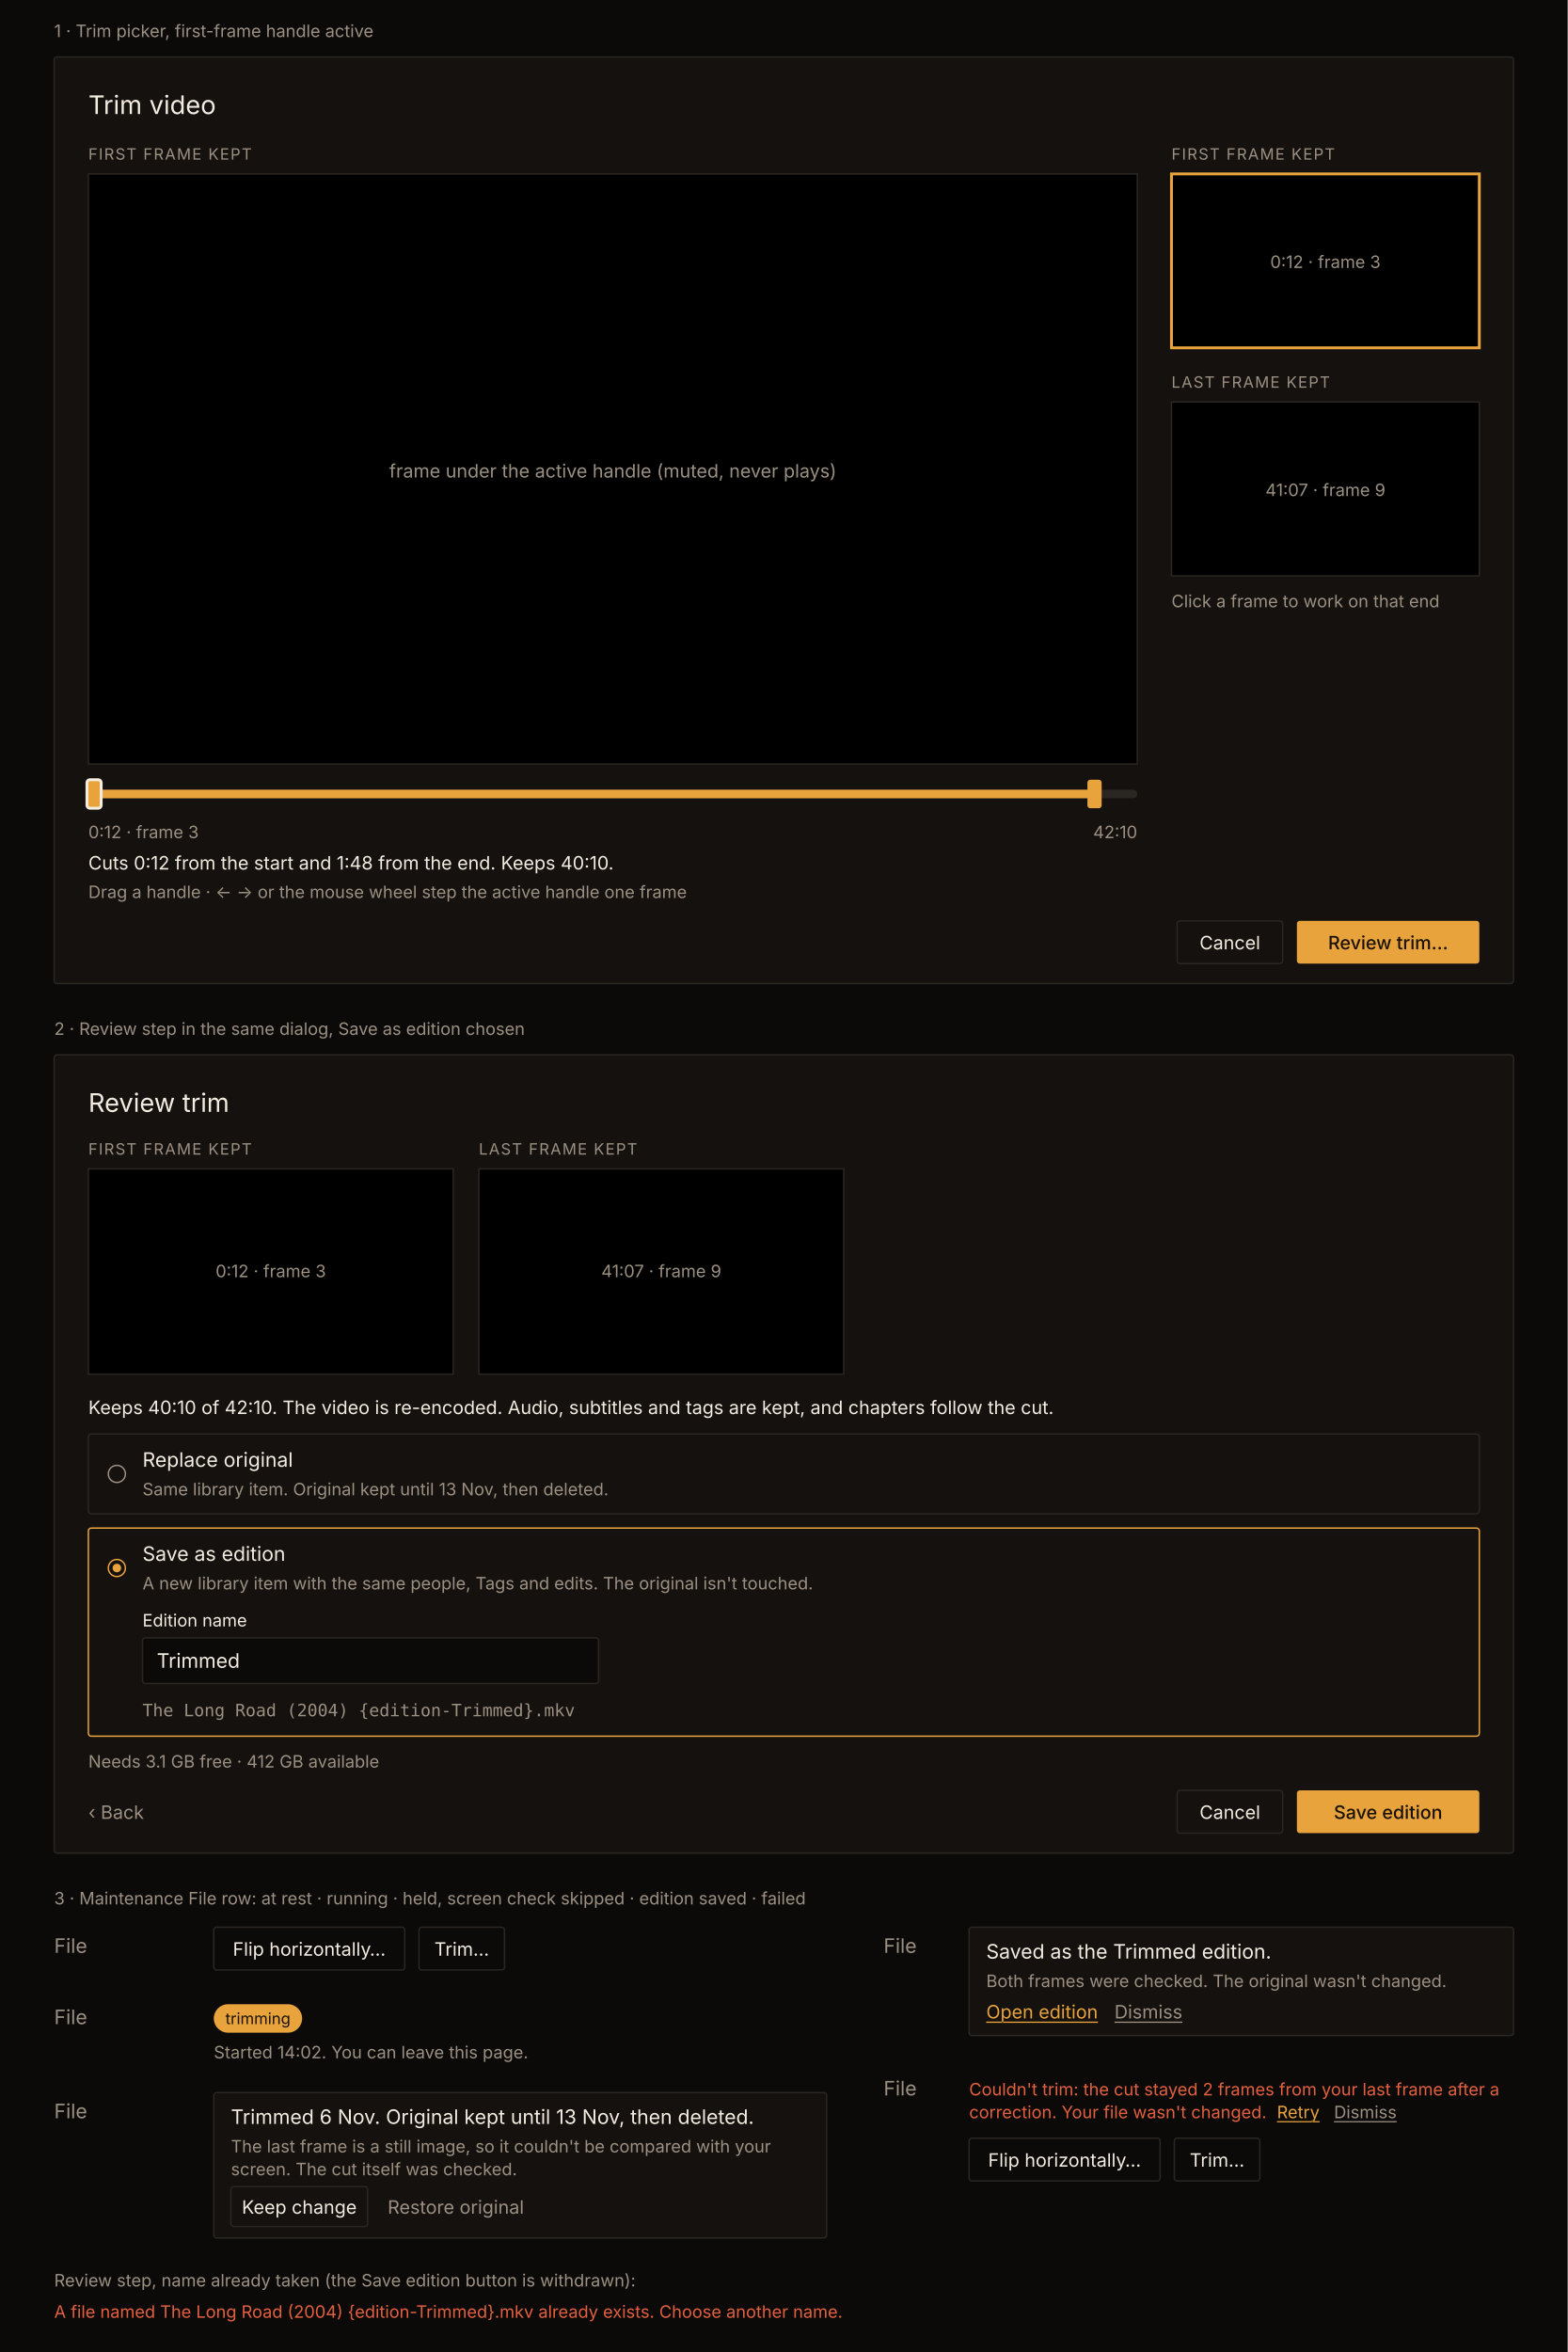
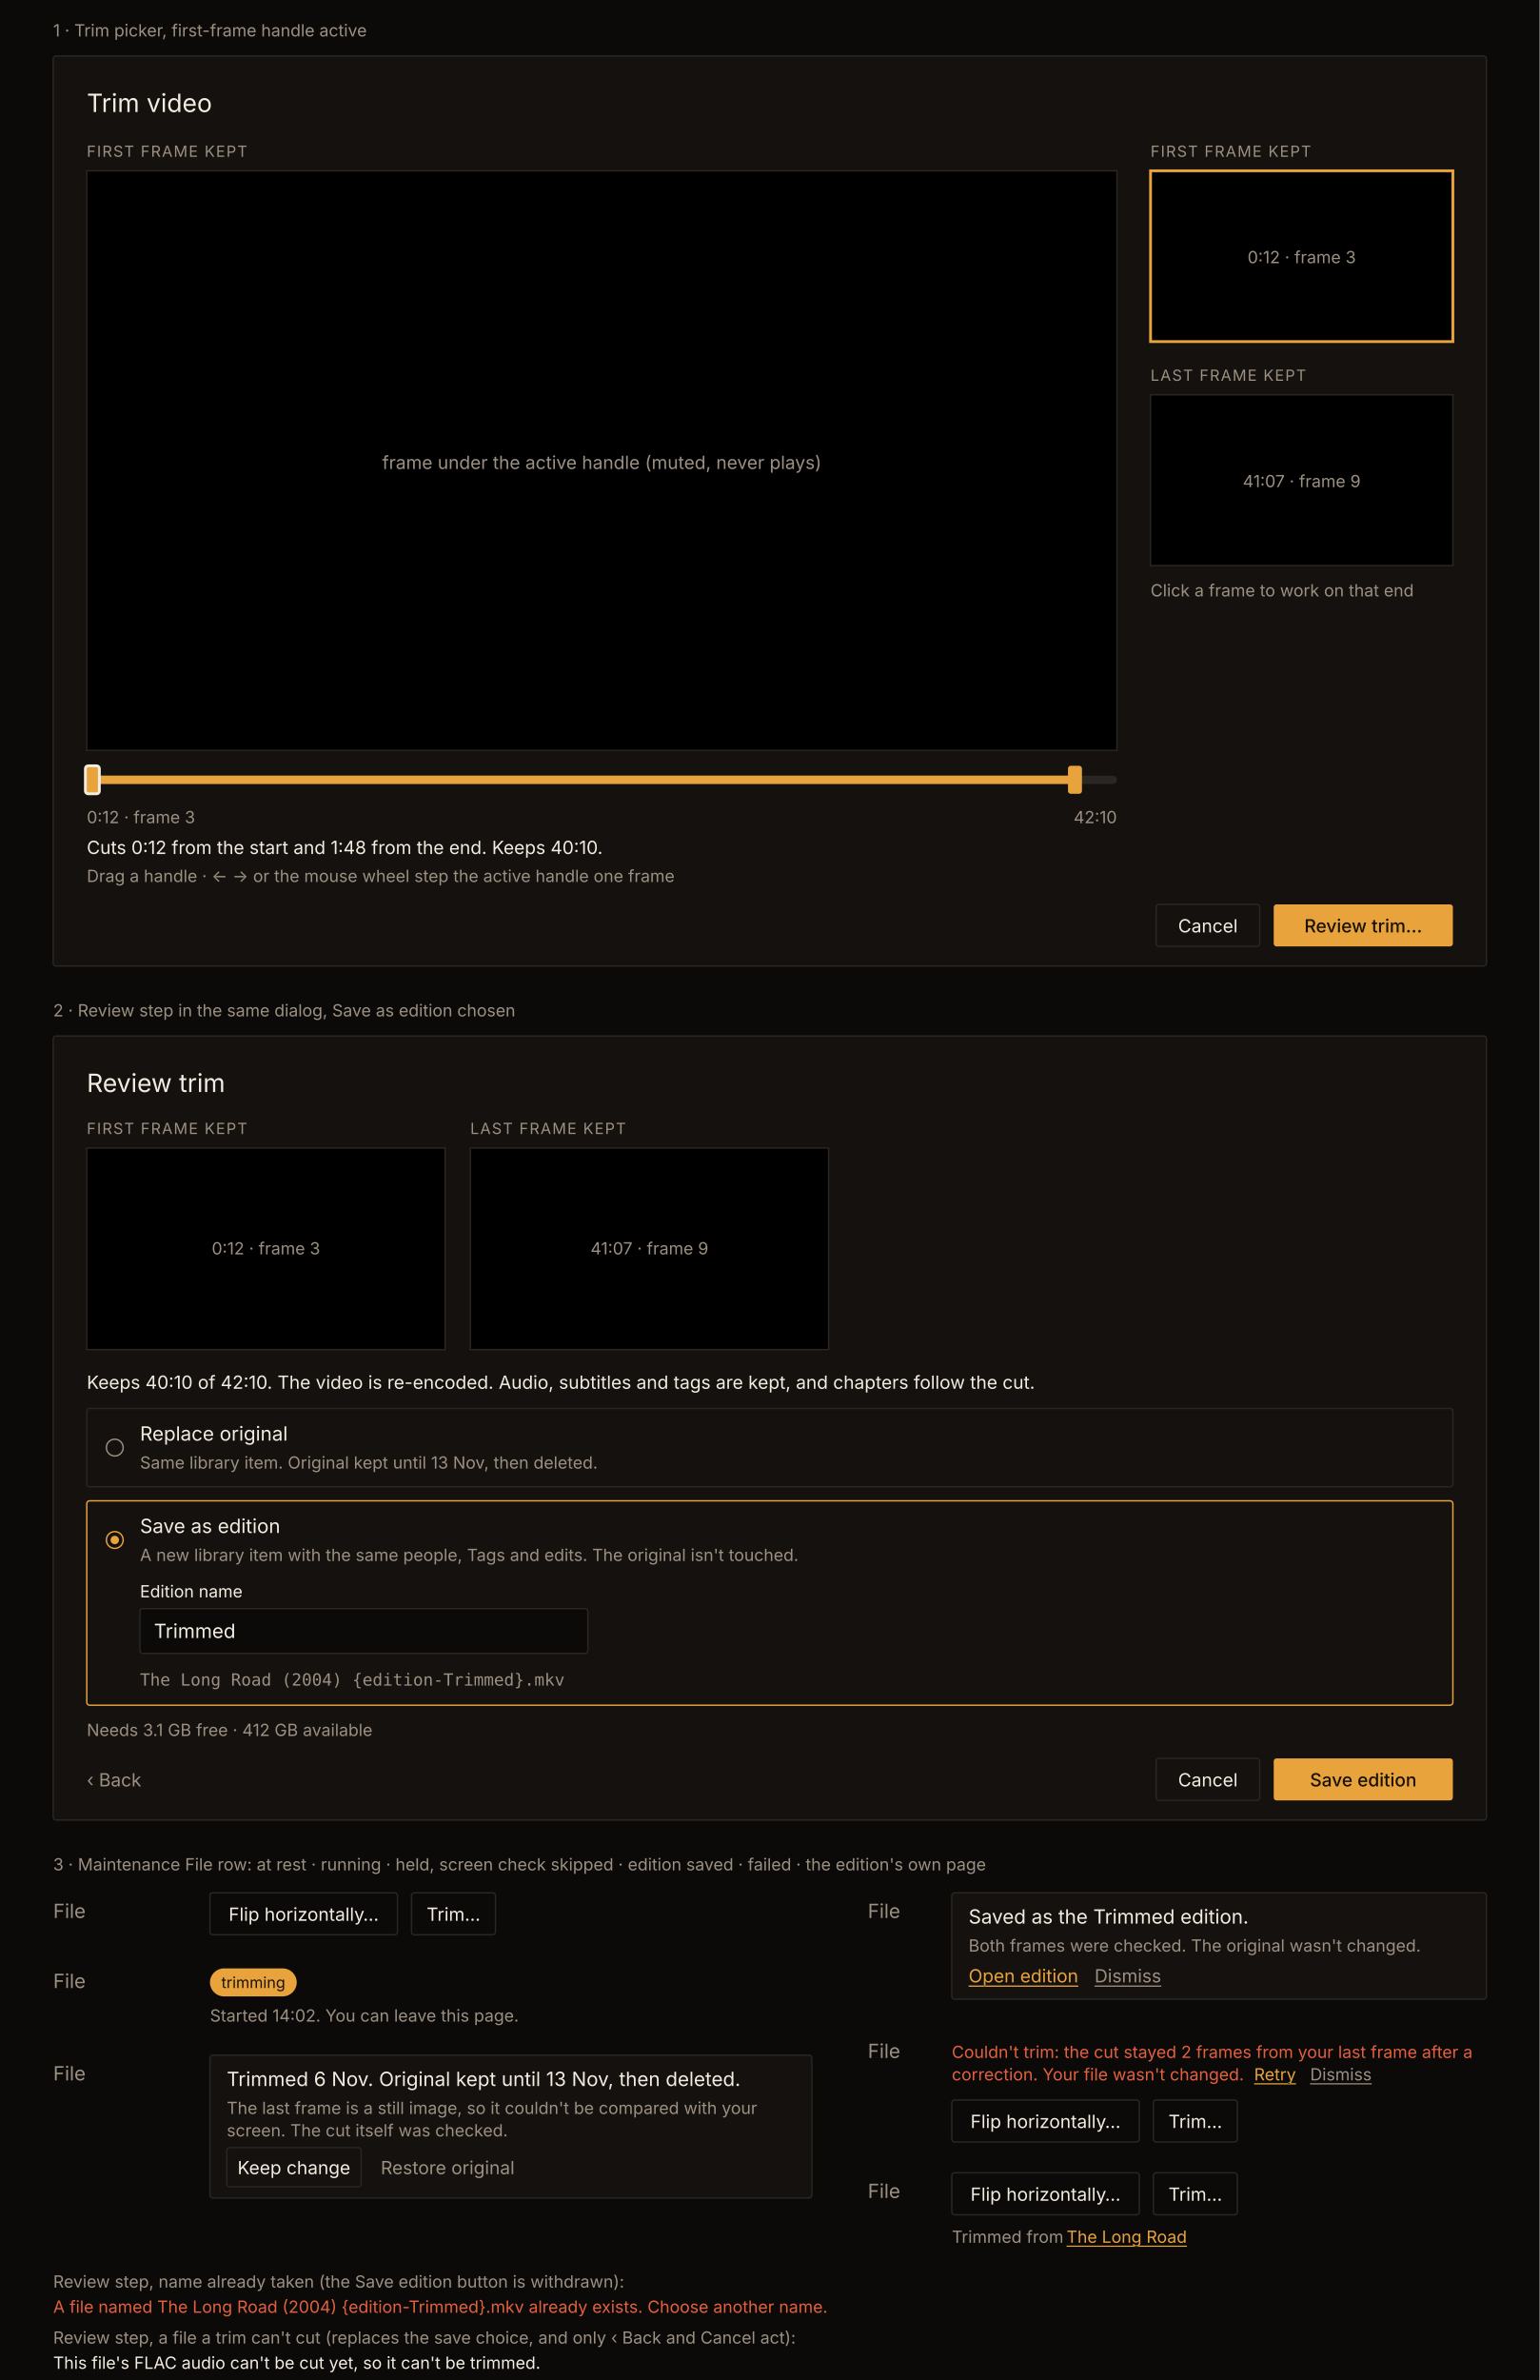
- <svg xmlns="http://www.w3.org/2000/svg" viewBox="0 0 1100 1650" width="1100" height="1650" font-family="system-ui, -apple-system, 'Segoe UI', sans-serif">
-   <rect width="1100" height="1650" fill="#0c0a09" />
+ <svg xmlns="http://www.w3.org/2000/svg" viewBox="0 0 1100 1700" width="1100" height="1700" font-family="system-ui, -apple-system, 'Segoe UI', sans-serif">
+   <rect width="1100" height="1700" fill="#0c0a09" />
  <text x="38" y="26" font-size="12" fill="#9b9082">1 · Trim picker, first-frame handle active</text>
  <rect x="38" y="40" width="1024" height="650" rx="2" fill="#15110e" stroke="#2a2622" />
  <text x="62" y="80" font-size="18" fill="#f3ece1">Trim video</text>
  <text x="62" y="112" font-size="11" letter-spacing="0.8" fill="#9b9082">FIRST FRAME KEPT</text>
  <rect x="62" y="122" width="736" height="414" fill="#000" stroke="#2a2622" />
  <text x="430" y="335" font-size="13" fill="#9b9082" text-anchor="middle">frame under the active handle (muted, never plays)</text>
  <rect x="62" y="554" width="736" height="6" rx="3" fill="#2a2622" />
  <rect x="66" y="554" width="702" height="6" fill="#e8a33d" />
  <rect x="61" y="547" width="10" height="20" rx="2" fill="#e8a33d" stroke="#f3ece1" stroke-width="2" />
  <rect x="763" y="547" width="10" height="20" rx="2" fill="#e8a33d" />
  <text x="62" y="588" font-size="12" fill="#9b9082">0:12 · frame 3</text>
  <text x="798" y="588" font-size="12" fill="#9b9082" text-anchor="end">42:10</text>
  <text x="62" y="610" font-size="13" fill="#f3ece1">Cuts 0:12 from the start and 1:48 from the end. Keeps 40:10.</text>
  <text x="62" y="630" font-size="12" fill="#9b9082">Drag a handle · ← → or the mouse wheel step the active handle one frame</text>
  <text x="822" y="112" font-size="11" letter-spacing="0.8" fill="#9b9082">FIRST FRAME KEPT</text>
  <rect x="822" y="122" width="216" height="122" fill="#000" stroke="#e8a33d" stroke-width="2" />
  <text x="930" y="188" font-size="12" fill="#9b9082" text-anchor="middle">0:12 · frame 3</text>
  <text x="822" y="272" font-size="11" letter-spacing="0.8" fill="#9b9082">LAST FRAME KEPT</text>
  <rect x="822" y="282" width="216" height="122" fill="#000" stroke="#2a2622" />
  <text x="930" y="348" font-size="12" fill="#9b9082" text-anchor="middle">41:07 · frame 9</text>
  <text x="822" y="426" font-size="12" fill="#9b9082">Click a frame to work on that end</text>
  <rect x="826" y="646" width="74" height="30" rx="2" fill="none" stroke="#2a2622" />
  <text x="863" y="666" font-size="13" fill="#f3ece1" text-anchor="middle">Cancel</text>
  <rect x="910" y="646" width="128" height="30" rx="2" fill="#e8a33d" />
  <text x="974" y="666" font-size="13" font-weight="500" fill="#1a1206" text-anchor="middle">Review trim…</text>
  <text x="38" y="726" font-size="12" fill="#9b9082">2 · Review step in the same dialog, Save as edition chosen</text>
  <rect x="38" y="740" width="1024" height="560" rx="2" fill="#15110e" stroke="#2a2622" />
  <text x="62" y="780" font-size="18" fill="#f3ece1">Review trim</text>
  <text x="62" y="810" font-size="11" letter-spacing="0.8" fill="#9b9082">FIRST FRAME KEPT</text>
  <rect x="62" y="820" width="256" height="144" fill="#000" stroke="#2a2622" />
  <text x="190" y="896" font-size="12" fill="#9b9082" text-anchor="middle">0:12 · frame 3</text>
  <text x="336" y="810" font-size="11" letter-spacing="0.8" fill="#9b9082">LAST FRAME KEPT</text>
  <rect x="336" y="820" width="256" height="144" fill="#000" stroke="#2a2622" />
  <text x="464" y="896" font-size="12" fill="#9b9082" text-anchor="middle">41:07 · frame 9</text>
  <text x="62" y="992" font-size="13" fill="#f3ece1">Keeps 40:10 of 42:10. The video is re-encoded. Audio, subtitles and tags are kept, and chapters follow the cut.</text>
  <rect x="62" y="1006" width="976" height="56" rx="2" fill="none" stroke="#2a2622" />
  <circle cx="82" cy="1034" r="6" fill="none" stroke="#9b9082" />
  <text x="100" y="1029" font-size="14" fill="#f3ece1">Replace original</text>
  <text x="100" y="1049" font-size="12" fill="#9b9082">Same library item. Original kept until 13 Nov, then deleted.</text>
  <rect x="62" y="1072" width="976" height="146" rx="2" fill="none" stroke="#e8a33d" />
  <circle cx="82" cy="1100" r="6" fill="none" stroke="#e8a33d" />
  <circle cx="82" cy="1100" r="3" fill="#e8a33d" />
  <text x="100" y="1095" font-size="14" fill="#f3ece1">Save as edition</text>
  <text x="100" y="1115" font-size="12" fill="#9b9082">A new library item with the same people, Tags and edits. The original isn't touched.</text>
  <text x="100" y="1141" font-size="12" fill="#f3ece1">Edition name</text>
  <rect x="100" y="1149" width="320" height="32" rx="2" fill="#0c0a09" stroke="#2a2622" />
  <text x="110" y="1170" font-size="14" fill="#f3ece1">Trimmed</text>
  <text x="100" y="1204" font-size="12" font-family="ui-monospace, Consolas, monospace" fill="#9b9082">The Long Road (2004) {edition-Trimmed}.mkv</text>
  <text x="62" y="1240" font-size="12" fill="#9b9082">Needs 3.1 GB free · 412 GB available</text>
  <text x="62" y="1276" font-size="13" fill="#9b9082">‹ Back</text>
  <rect x="826" y="1256" width="74" height="30" rx="2" fill="none" stroke="#2a2622" />
  <text x="863" y="1276" font-size="13" fill="#f3ece1" text-anchor="middle">Cancel</text>
  <rect x="910" y="1256" width="128" height="30" rx="2" fill="#e8a33d" />
  <text x="974" y="1276" font-size="13" font-weight="500" fill="#1a1206" text-anchor="middle">Save edition</text>
-   <text x="38" y="1336" font-size="12" fill="#9b9082">3 · Maintenance File row: at rest · running · held, screen check skipped · edition saved · failed</text>
+   <text x="38" y="1336" font-size="12" fill="#9b9082">3 · Maintenance File row: at rest · running · held, screen check skipped · edition saved · failed · the edition's own page</text>
  <text x="38" y="1370" font-size="14" fill="#9b9082">File</text>
  <rect x="150" y="1352" width="134" height="30" rx="2" fill="none" stroke="#2a2622" />
  <text x="217" y="1372" font-size="13" fill="#f3ece1" text-anchor="middle">Flip horizontally…</text>
  <rect x="294" y="1352" width="60" height="30" rx="2" fill="none" stroke="#2a2622" />
  <text x="324" y="1372" font-size="13" fill="#f3ece1" text-anchor="middle">Trim…</text>
  <text x="38" y="1420" font-size="14" fill="#9b9082">File</text>
  <rect x="150" y="1406" width="62" height="20" rx="10" fill="#e8a33d" />
  <text x="181" y="1420" font-size="11" fill="#1a1206" text-anchor="middle">trimming</text>
  <text x="150" y="1444" font-size="12" fill="#9b9082">Started 14:02. You can leave this page.</text>
  <text x="38" y="1486" font-size="14" fill="#9b9082">File</text>
  <rect x="150" y="1468" width="430" height="102" rx="2" fill="#15110e" stroke="#2a2622" />
  <text x="162" y="1490" font-size="14" fill="#f3ece1">Trimmed 6 Nov. Original kept until 13 Nov, then deleted.</text>
  <text x="162" y="1510" font-size="12" fill="#9b9082">The last frame is a still image, so it couldn't be compared with your</text>
  <text x="162" y="1526" font-size="12" fill="#9b9082">screen. The cut itself was checked.</text>
  <rect x="162" y="1534" width="96" height="28" rx="2" fill="none" stroke="#2a2622" />
  <text x="210" y="1553" font-size="13" fill="#f3ece1" text-anchor="middle">Keep change</text>
  <text x="272" y="1553" font-size="13" fill="#9b9082">Restore original</text>
  <text x="620" y="1370" font-size="14" fill="#9b9082">File</text>
  <rect x="680" y="1352" width="382" height="76" rx="2" fill="#15110e" stroke="#2a2622" />
  <text x="692" y="1374" font-size="14" fill="#f3ece1">Saved as the Trimmed edition.</text>
  <text x="692" y="1394" font-size="12" fill="#9b9082">Both frames were checked. The original wasn't changed.</text>
  <text x="692" y="1416" font-size="13" fill="#e8a33d" text-decoration="underline">Open edition</text>
  <text x="782" y="1416" font-size="13" fill="#9b9082" text-decoration="underline">Dismiss</text>
  <text x="620" y="1470" font-size="14" fill="#9b9082">File</text>
  <text x="680" y="1470" font-size="12" fill="#e2603f">Couldn't trim: the cut stayed 2 frames from your last frame after a</text>
  <text x="680" y="1486" font-size="12" fill="#e2603f">correction. Your file wasn't changed.</text>
  <text x="896" y="1486" font-size="12" fill="#e8a33d" text-decoration="underline">Retry</text>
  <text x="936" y="1486" font-size="12" fill="#9b9082" text-decoration="underline">Dismiss</text>
  <rect x="680" y="1500" width="134" height="30" rx="2" fill="none" stroke="#2a2622" />
  <text x="747" y="1520" font-size="13" fill="#f3ece1" text-anchor="middle">Flip horizontally…</text>
  <rect x="824" y="1500" width="60" height="30" rx="2" fill="none" stroke="#2a2622" />
  <text x="854" y="1520" font-size="13" fill="#f3ece1" text-anchor="middle">Trim…</text>
-   <text x="38" y="1604" font-size="12" fill="#9b9082">Review step, name already taken (the Save edition button is withdrawn):</text>
-   <text x="38" y="1626" font-size="12" fill="#e2603f">A file named The Long Road (2004) {edition-Trimmed}.mkv already exists. Choose another name.</text>
+   <text x="620" y="1570" font-size="14" fill="#9b9082">File</text>
+   <rect x="680" y="1552" width="134" height="30" rx="2" fill="none" stroke="#2a2622" />
+   <text x="747" y="1572" font-size="13" fill="#f3ece1" text-anchor="middle">Flip horizontally…</text>
+   <rect x="824" y="1552" width="60" height="30" rx="2" fill="none" stroke="#2a2622" />
+   <text x="854" y="1572" font-size="13" fill="#f3ece1" text-anchor="middle">Trim…</text>
+   <text x="680" y="1602" font-size="12" fill="#9b9082">Trimmed from</text>
+   <text x="762" y="1602" font-size="12" fill="#e8a33d" text-decoration="underline">The Long Road</text>
+   <text x="38" y="1634" font-size="12" fill="#9b9082">Review step, name already taken (the Save edition button is withdrawn):</text>
+   <text x="38" y="1652" font-size="12" fill="#e2603f">A file named The Long Road (2004) {edition-Trimmed}.mkv already exists. Choose another name.</text>
+   <text x="38" y="1674" font-size="12" fill="#9b9082">Review step, a file a trim can't cut (replaces the save choice, and only ‹ Back and Cancel act):</text>
+   <text x="38" y="1692" font-size="12" fill="#f3ece1">This file's FLAC audio can't be cut yet, so it can't be trimmed.</text>
</svg>
